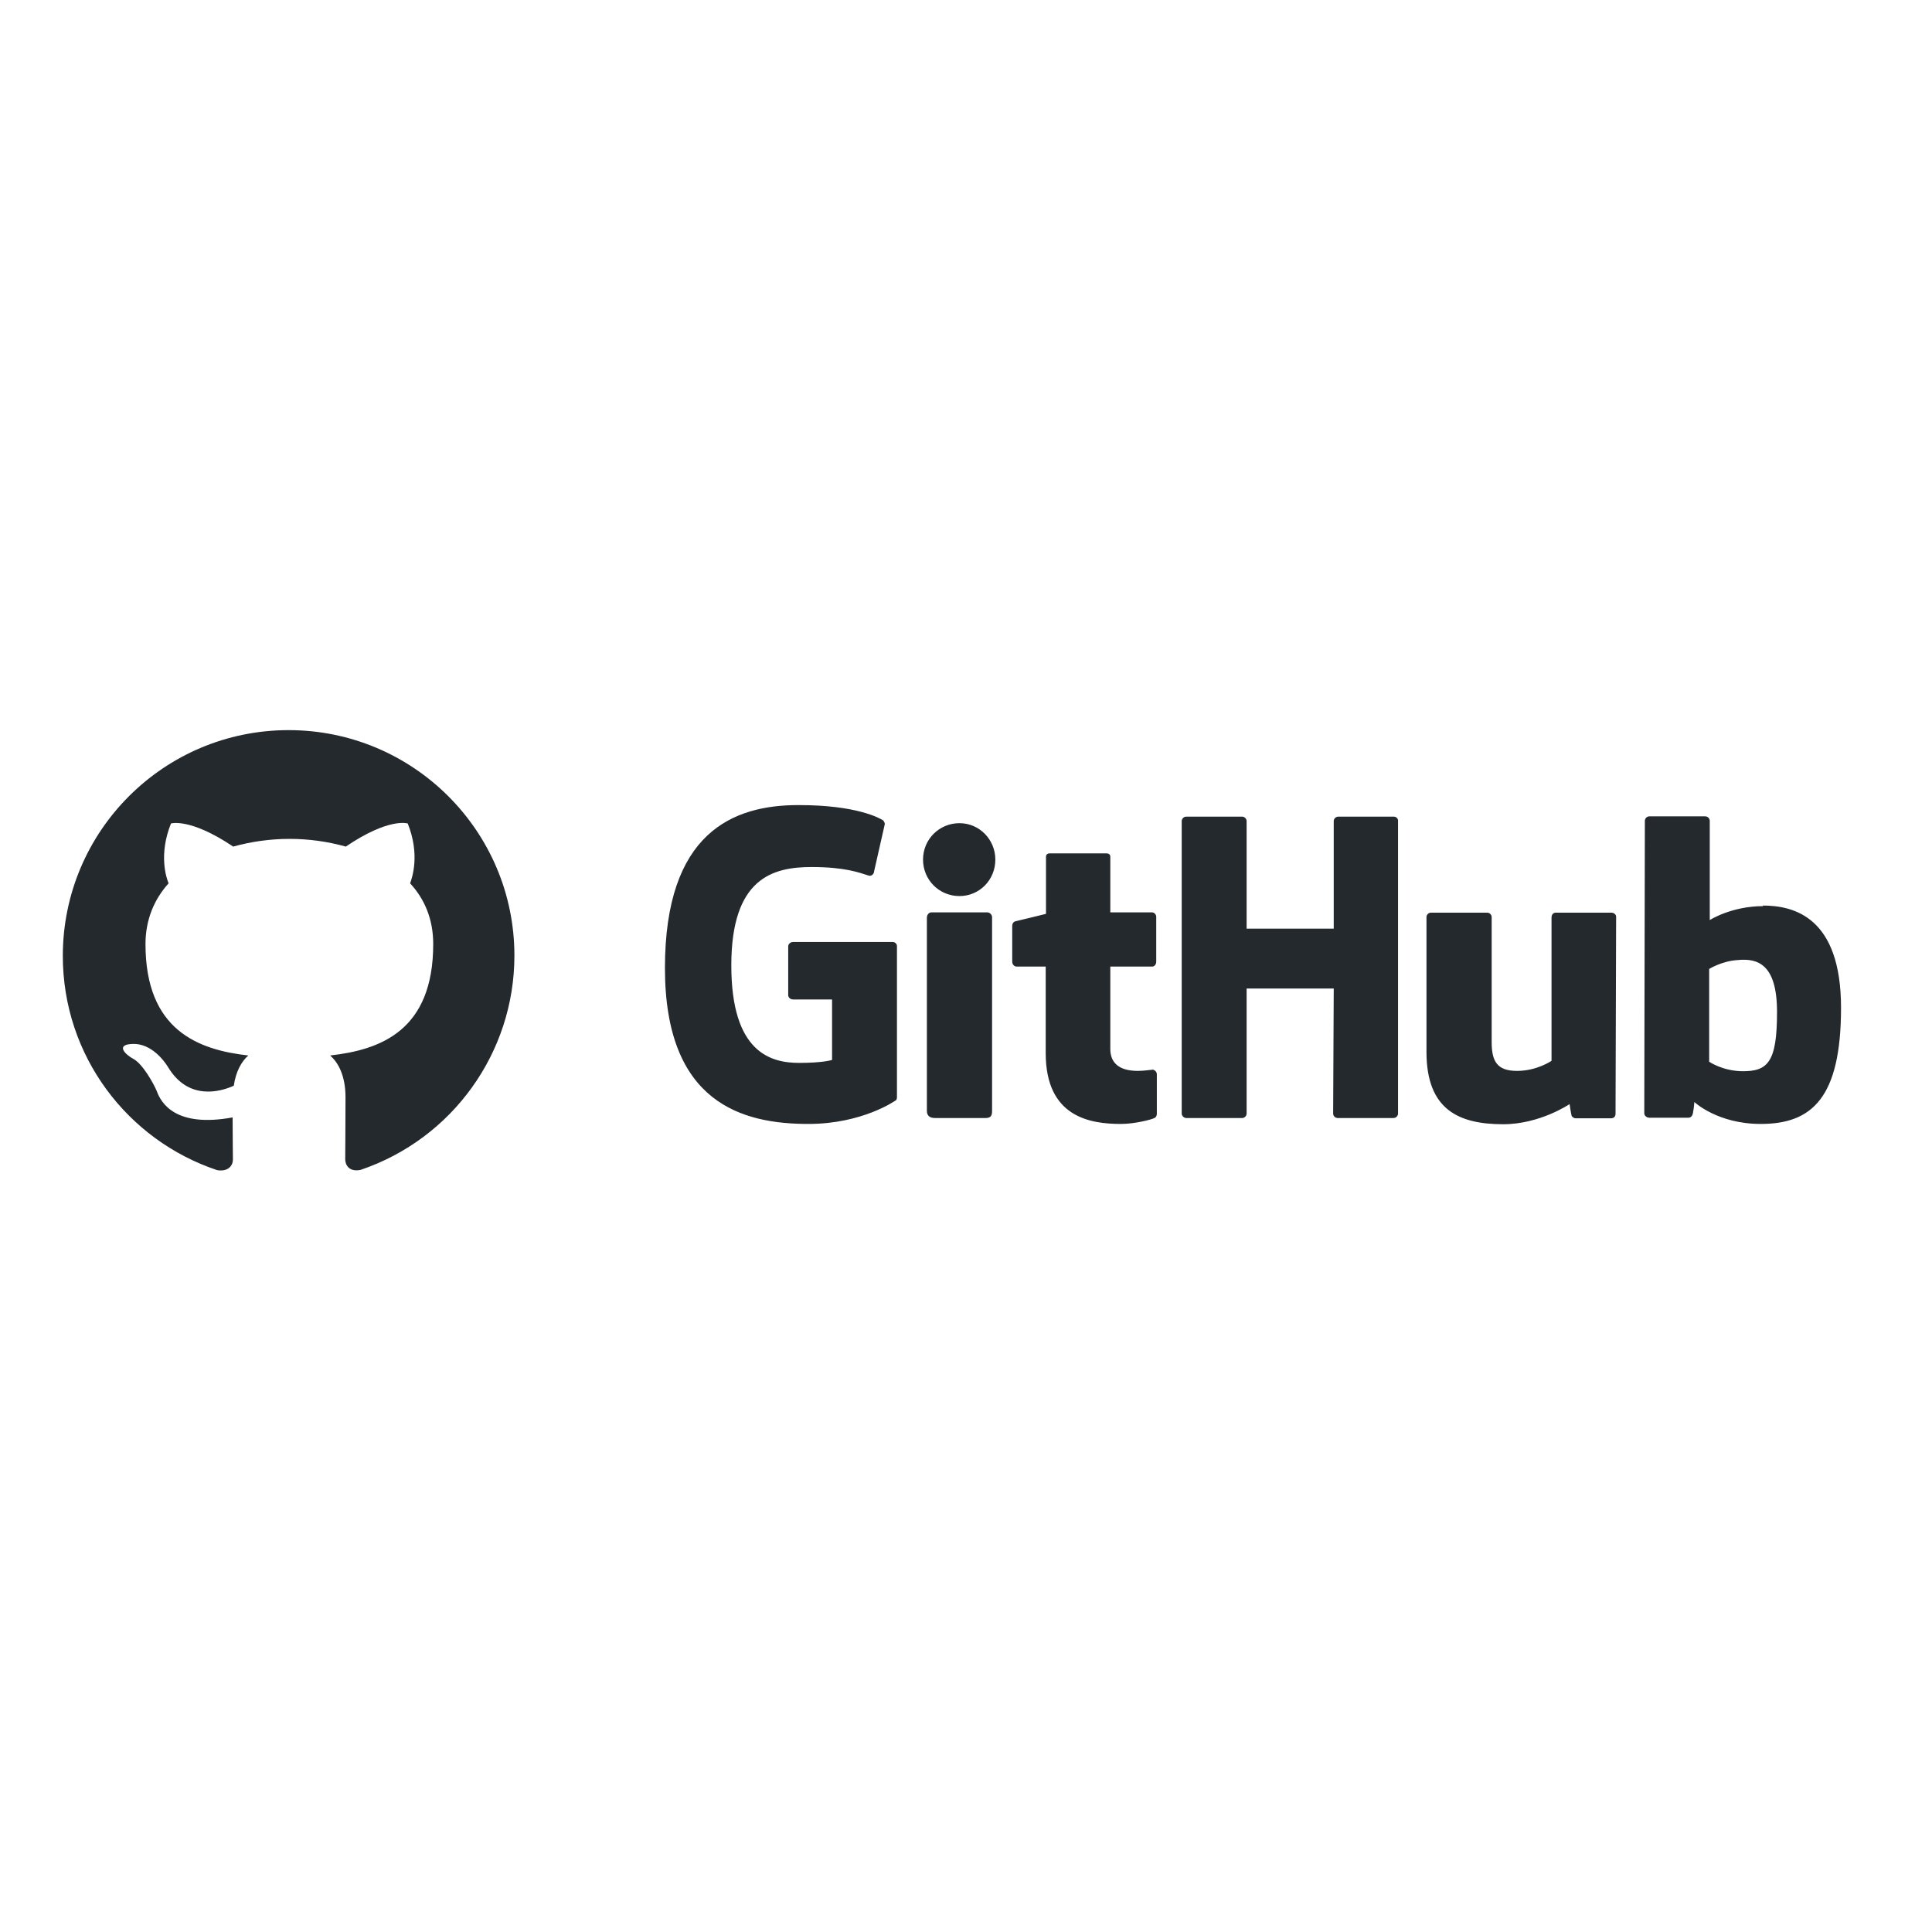
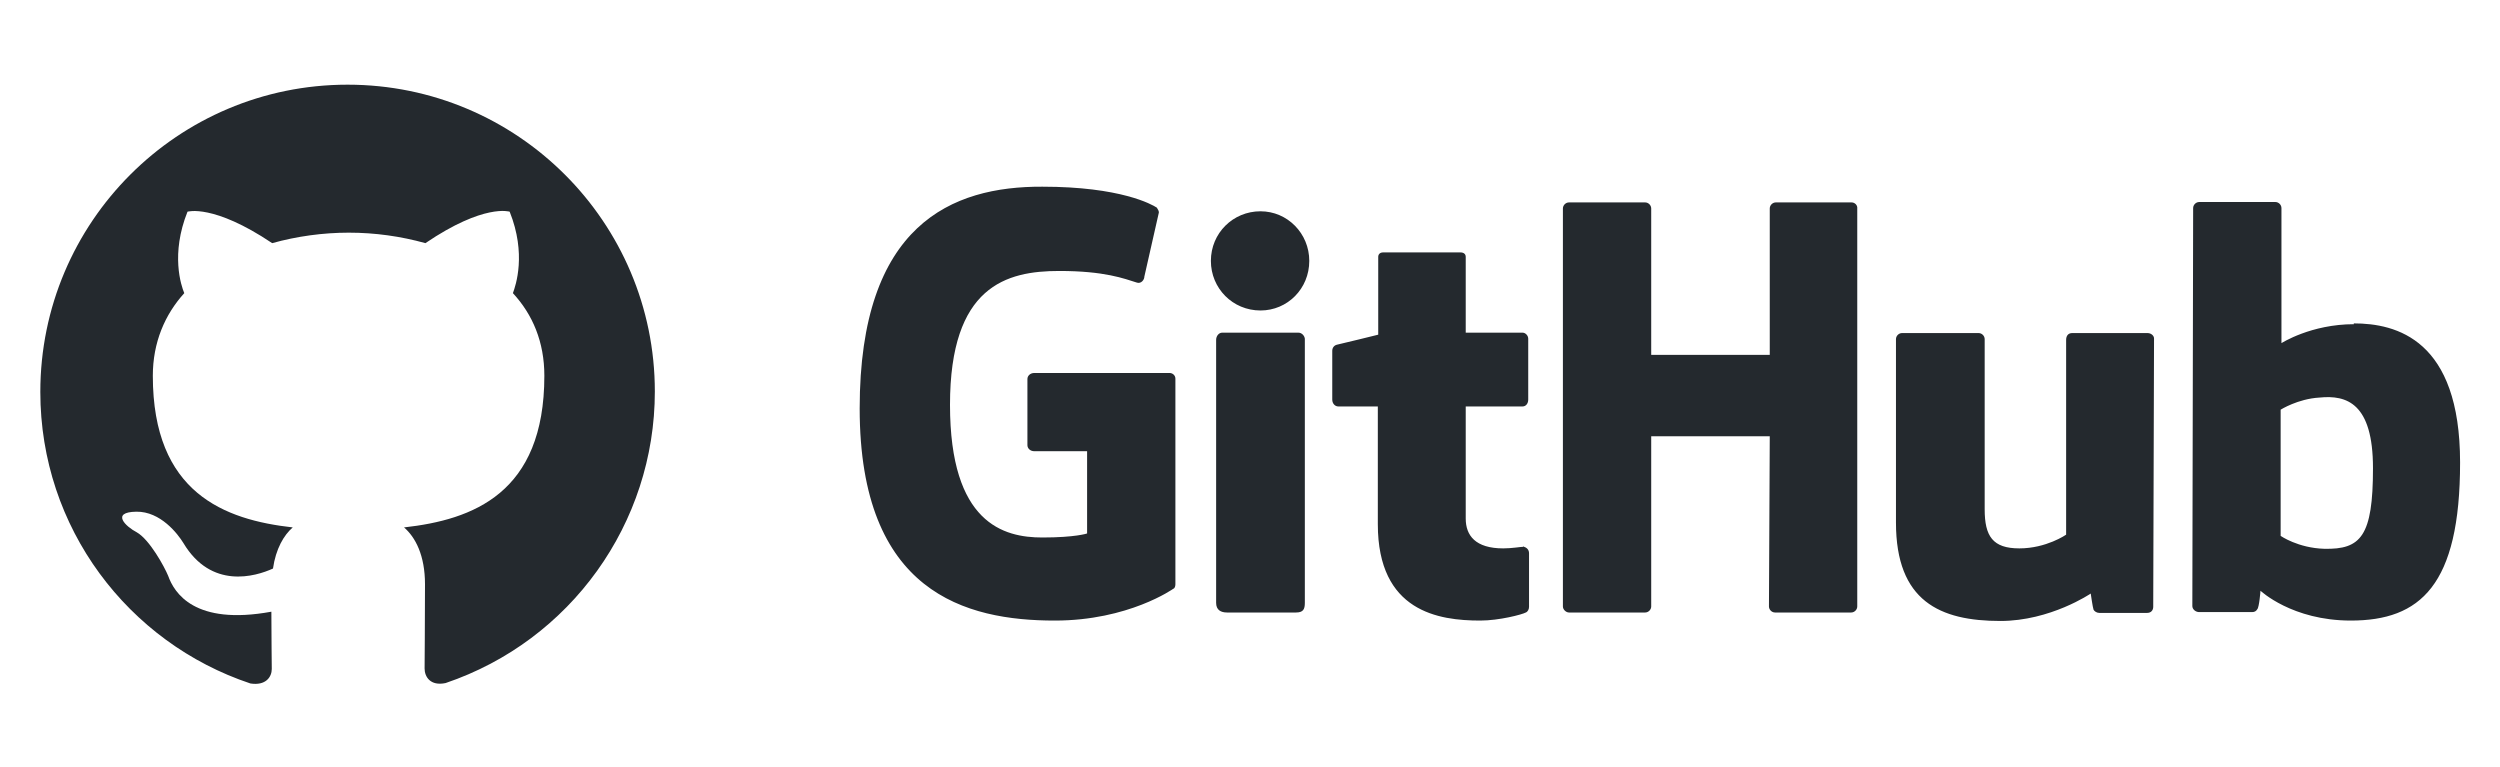
- <svg xmlns="http://www.w3.org/2000/svg" version="1.1" id="layer" xml:space="preserve" x="0px" y="0px" viewBox="0 0 652 652" style="enable-background:new 0 0 652 652;">
-   <style type="text/css">
-     .st0{fill:#24292E;}
-     .st1{fill-rule:evenodd;clip-rule:evenodd;fill:#24292E;}
-   </style>
-   <path class="st0" d="M389.1,360.9h-0.2c0.1,0,0.1,0.1,0.2,0.1h0.1L389.1,360.9z M389.1,361c-0.8,0-2.9,0.4-5.1,0.4     c-6.9,0-9.3-3.2-9.3-7.4v-27.8h14.1c0.8,0,1.4-0.7,1.4-1.7v-15.1c0-0.8-0.7-1.5-1.4-1.5h-14.1v-18.8c0-0.7-0.5-1.1-1.3-1.1h-19.2     c-0.8,0-1.2,0.5-1.2,1.1v19.3c0,0-9.7,2.4-10.3,2.5c-0.7,0.2-1.1,0.8-1.1,1.5v12.1c0,1,0.7,1.7,1.5,1.7h9.8v29.2     c0,21.7,15.1,23.9,25.4,23.9c4.7,0,10.4-1.5,11.3-2c0.5-0.2,0.8-0.8,0.8-1.4v-13.3C390.4,361.8,389.9,361.2,389.1,361L389.1,361z     M599.7,341.5c0-16.1-6.5-18.2-13.3-17.5c-5.3,0.3-9.6,3-9.6,3v31.3c0,0,4.3,3,10.8,3.2C596.7,361.7,599.7,358.4,599.7,341.5     L599.7,341.5z M621.3,340.1c0,30.5-9.9,39.2-27.1,39.2c-14.6,0-22.4-7.4-22.4-7.4s-0.3,4.1-0.8,4.6c-0.3,0.5-0.7,0.7-1.3,0.7h-13.1     c-0.9,0-1.7-0.7-1.7-1.5l0.2-98.7c0-0.8,0.7-1.5,1.5-1.5h18.9c0.8,0,1.5,0.7,1.5,1.5v33.5c0,0,7.3-4.7,18-4.7l-0.1-0.2     C605.5,305.6,621.3,309.6,621.3,340.1L621.3,340.1z M543.8,308h-18.7c-1,0-1.5,0.7-1.5,1.7V358c0,0-4.9,3.4-11.6,3.4     c-6.6,0-8.6-3-8.6-9.7v-42.2c0-0.8-0.7-1.5-1.5-1.5h-19c-0.8,0-1.5,0.7-1.5,1.5V355c0,19.5,10.9,24.4,25.9,24.4     c12.4,0,22.4-6.8,22.4-6.8s0.5,3.5,0.7,4c0.2,0.4,0.8,0.8,1.4,0.8h11.9c1,0,1.5-0.7,1.5-1.5l0.2-66.4     C545.5,308.7,544.7,308,543.8,308L543.8,308z M333.2,307.9h-18.9c-0.8,0-1.5,0.8-1.5,1.8v65.2c0,1.8,1.2,2.4,2.7,2.4h17.1     c1.8,0,2.2-0.8,2.2-2.4v-65.5C334.7,308.6,334,307.9,333.2,307.9L333.2,307.9z M323.8,277.8c-6.8,0-12.3,5.4-12.3,12.3     c0,6.8,5.4,12.3,12.3,12.3c6.7,0,12.1-5.4,12.1-12.3C335.9,283.3,330.5,277.8,323.8,277.8L323.8,277.8z M470.4,275.6h-18.8     c-0.8,0-1.5,0.7-1.5,1.5v36.3h-29.4v-36.3c0-0.8-0.7-1.5-1.5-1.5h-18.9c-0.8,0-1.5,0.7-1.5,1.5v98.7c0,0.8,0.8,1.5,1.5,1.5h18.9     c0.8,0,1.5-0.7,1.5-1.5v-42.2h29.4l-0.2,42.2c0,0.8,0.7,1.5,1.5,1.5h18.9c0.8,0,1.5-0.7,1.5-1.5v-98.7     C471.9,276.3,471.2,275.6,470.4,275.6L470.4,275.6z M302.7,319.3v51c0,0.3-0.1,1-0.5,1.1c0,0-11.1,7.9-29.4,7.9     c-22.1,0-48.4-6.9-48.4-52.6c0-45.7,22.9-55.1,45.3-55c19.4,0,27.2,4.4,28.4,5.2c0.3,0.5,0.5,0.8,0.5,1.2L295,294     c0,0.8-0.8,1.8-1.8,1.5c-3.2-1-8-2.9-19.3-2.9c-13.1,0-27.1,3.7-27.1,33.2c0,29.4,13.3,32.9,22.9,32.9c8.2,0,11.1-1,11.1-1v-20.4     h-13.1c-1,0-1.7-0.7-1.7-1.5v-16.4c0-0.8,0.7-1.5,1.7-1.5H301C302,317.8,302.7,318.5,302.7,319.3L302.7,319.3z M302.7,319.3" />
-   <path class="st1" d="M97.4,246.4c-42.1,0-76.2,34.1-76.2,76.2c0,33.7,21.8,62.2,52.1,72.3c3.8,0.6,5.3-1.6,5.3-3.6     c0-1.8-0.1-7.8-0.1-14.2c-19.1,3.5-24.1-4.7-25.6-8.9c-0.9-2.2-4.6-9-7.8-10.8c-2.7-1.4-6.5-5-0.1-5.1c6-0.1,10.3,5.5,11.7,7.8     c6.9,11.5,17.8,8.3,22.2,6.3c0.7-4.9,2.7-8.3,4.9-10.2c-16.9-1.9-34.7-8.5-34.7-37.6c0-8.3,3-15.2,7.8-20.5     c-0.8-1.9-3.4-9.7,0.8-20.2c0,0,6.4-2,21,7.8c6.1-1.7,12.6-2.6,19-2.6c6.5,0,12.9,0.9,19,2.6c14.6-9.9,20.9-7.8,20.9-7.8     c4.2,10.5,1.5,18.3,0.8,20.2c4.9,5.3,7.8,12.1,7.8,20.5c0,29.2-17.8,35.7-34.8,37.6c2.8,2.4,5.2,6.9,5.2,14.1     c0,10.2-0.1,18.4-0.1,20.9c0,2,1.4,4.4,5.2,3.6c31-10.5,51.9-39.6,51.9-72.3C173.6,280.5,139.5,246.4,97.4,246.4L97.4,246.4z     M97.4,246.4" />
+ <svg xmlns="http://www.w3.org/2000/svg" viewBox="0 0 620 190" version="1.1">
+   <g id="页面-1" stroke="none" stroke-width="1" fill="none" fill-rule="evenodd">
+     <g id="com.github" transform="translate(10, 21)" fill="#24292E">
+       <path d="M367.9,114.5 L367.7,114.5 C367.8,114.5 367.8,114.6 367.9,114.6 L368,114.6 L367.9,114.5 Z M367.9,114.6 C367.1,114.6 365,115 362.8,115 C355.9,115 353.5,111.8 353.5,107.6 L353.5,79.8 L367.6,79.8 C368.4,79.8 369,79.1 369,78.1 L369,63 C369,62.2 368.3,61.5 367.6,61.5 L353.5,61.5 L353.5,42.7 C353.5,42 353,41.6 352.2,41.6 L333,41.6 C332.2,41.6 331.8,42.1 331.8,42.7 L331.8,62 C331.8,62 322.1,64.4 321.5,64.5 C320.8,64.7 320.4,65.3 320.4,66 L320.4,78.1 C320.4,79.1 321.1,79.8 321.9,79.8 L331.7,79.8 L331.7,109 C331.7,130.7 346.8,132.9 357.1,132.9 C361.8,132.9 367.5,131.4 368.4,130.9 C368.9,130.7 369.2,130.1 369.2,129.5 L369.2,116.2 C369.2,115.4 368.7,114.8 367.9,114.6 L367.9,114.6 Z M578.5,95.1 C578.5,79 572,76.9 565.2,77.6 C559.9,77.9 555.6,80.6 555.6,80.6 L555.6,111.9 C555.6,111.9 559.9,114.9 566.4,115.1 C575.5,115.3 578.5,112 578.5,95.1 L578.5,95.1 Z M600.1,93.7 C600.1,124.2 590.2,132.9 573,132.9 C558.4,132.9 550.6,125.5 550.6,125.5 C550.6,125.5 550.3,129.6 549.8,130.1 C549.5,130.6 549.1,130.8 548.5,130.8 L535.4,130.8 C534.5,130.8 533.7,130.1 533.7,129.3 L533.9,30.6 C533.9,29.8 534.6,29.1 535.4,29.1 L554.3,29.1 C555.1,29.1 555.8,29.8 555.8,30.6 L555.8,64.1 C555.8,64.1 563.1,59.4 573.8,59.4 L573.7,59.2 C584.3,59.2 600.1,63.2 600.1,93.7 L600.1,93.7 Z M522.6,61.6 L503.9,61.6 C502.9,61.6 502.4,62.3 502.4,63.3 L502.4,111.6 C502.4,111.6 497.5,115 490.8,115 C484.2,115 482.2,112 482.2,105.3 L482.2,63.1 C482.2,62.3 481.5,61.6 480.7,61.6 L461.7,61.6 C460.9,61.6 460.2,62.3 460.2,63.1 L460.2,108.6 C460.2,128.1 471.1,133 486.1,133 C498.5,133 508.5,126.2 508.5,126.2 C508.5,126.2 509,129.7 509.2,130.2 C509.4,130.6 510,131 510.6,131 L522.5,131 C523.5,131 524,130.3 524,129.5 L524.2,63.1 C524.3,62.3 523.5,61.6 522.6,61.6 L522.6,61.6 Z M312,61.5 L293.1,61.5 C292.3,61.5 291.6,62.3 291.6,63.3 L291.6,128.5 C291.6,130.3 292.8,130.9 294.3,130.9 L311.4,130.9 C313.2,130.9 313.6,130.1 313.6,128.5 L313.6,63 C313.5,62.2 312.8,61.5 312,61.5 L312,61.5 Z M302.6,31.4 C295.8,31.4 290.3,36.8 290.3,43.7 C290.3,50.5 295.7,56 302.6,56 C309.3,56 314.7,50.6 314.7,43.7 C314.7,36.9 309.3,31.4 302.6,31.4 L302.6,31.4 Z M449.2,29.2 L430.4,29.2 C429.6,29.2 428.9,29.9 428.9,30.7 L428.9,67 L399.5,67 L399.5,30.7 C399.5,29.9 398.8,29.2 398,29.2 L379.1,29.2 C378.3,29.2 377.6,29.9 377.6,30.7 L377.6,129.4 C377.6,130.2 378.4,130.9 379.1,130.9 L398,130.9 C398.8,130.9 399.5,130.2 399.5,129.4 L399.5,87.2 L428.9,87.2 L428.7,129.4 C428.7,130.2 429.4,130.9 430.2,130.9 L449.1,130.9 C449.9,130.9 450.6,130.2 450.6,129.4 L450.6,30.7 C450.7,29.9 450,29.2 449.2,29.2 L449.2,29.2 Z M281.5,72.9 L281.5,123.9 C281.5,124.2 281.4,124.9 281,125 C281,125 269.9,132.9 251.6,132.9 C229.5,132.9 203.2,126 203.2,80.3 C203.2,34.6 226.1,25.2 248.5,25.299 C267.9,25.299 275.7,29.7 276.9,30.5 C277.2,31 277.4,31.3 277.4,31.7 L273.8,47.6 C273.8,48.4 273,49.4 272,49.1 C268.8,48.1 264,46.2 252.7,46.2 C239.6,46.2 225.6,49.9 225.6,79.4 C225.6,108.8 238.9,112.3 248.5,112.3 C256.7,112.3 259.6,111.3 259.6,111.3 L259.6,90.9 L246.5,90.9 C245.5,90.9 244.8,90.2 244.8,89.4 L244.8,73 C244.8,72.2 245.5,71.5 246.5,71.5 L279.8,71.5 C280.8,71.4 281.5,72.1 281.5,72.9 L281.5,72.9 Z" id="形状" fill-rule="nonzero" />
+       <path d="M76.2,0 C34.1,0 1.42108547e-14,34.1 1.42108547e-14,76.2 C1.42108547e-14,109.9 21.8,138.4 52.1,148.5 C55.9,149.1 57.4,146.9 57.4,144.9 C57.4,143.1 57.3,137.1 57.3,130.7 C38.2,134.2 33.2,126 31.7,121.8 C30.8,119.6 27.1,112.8 23.9,111 C21.2,109.6 17.4,106 23.8,105.9 C29.8,105.8 34.1,111.4 35.5,113.7 C42.4,125.2 53.3,122 57.7,120 C58.4,115.1 60.4,111.7 62.6,109.8 C45.7,107.9 27.9,101.3 27.9,72.2 C27.9,63.9 30.9,57 35.7,51.7 C34.9,49.8 32.3,42 36.5,31.5 C36.5,31.5 42.9,29.5 57.5,39.3 C63.6,37.6 70.1,36.7 76.5,36.7 C83,36.7 89.4,37.6 95.5,39.3 C110.1,29.4 116.4,31.5 116.4,31.5 C120.6,42 117.9,49.8 117.2,51.7 C122.1,57 125,63.8 125,72.2 C125,101.4 107.2,107.9 90.2,109.8 C93,112.2 95.4,116.7 95.4,123.9 C95.4,134.1 95.3,142.3 95.3,144.8 C95.3,146.8 96.7,149.2 100.5,148.4 C131.5,137.9 152.4,108.8 152.4,76.1 C152.4,34.1 118.3,0 76.2,0 L76.2,0 Z" id="路径" />
+     </g>
+   </g>
</svg>
